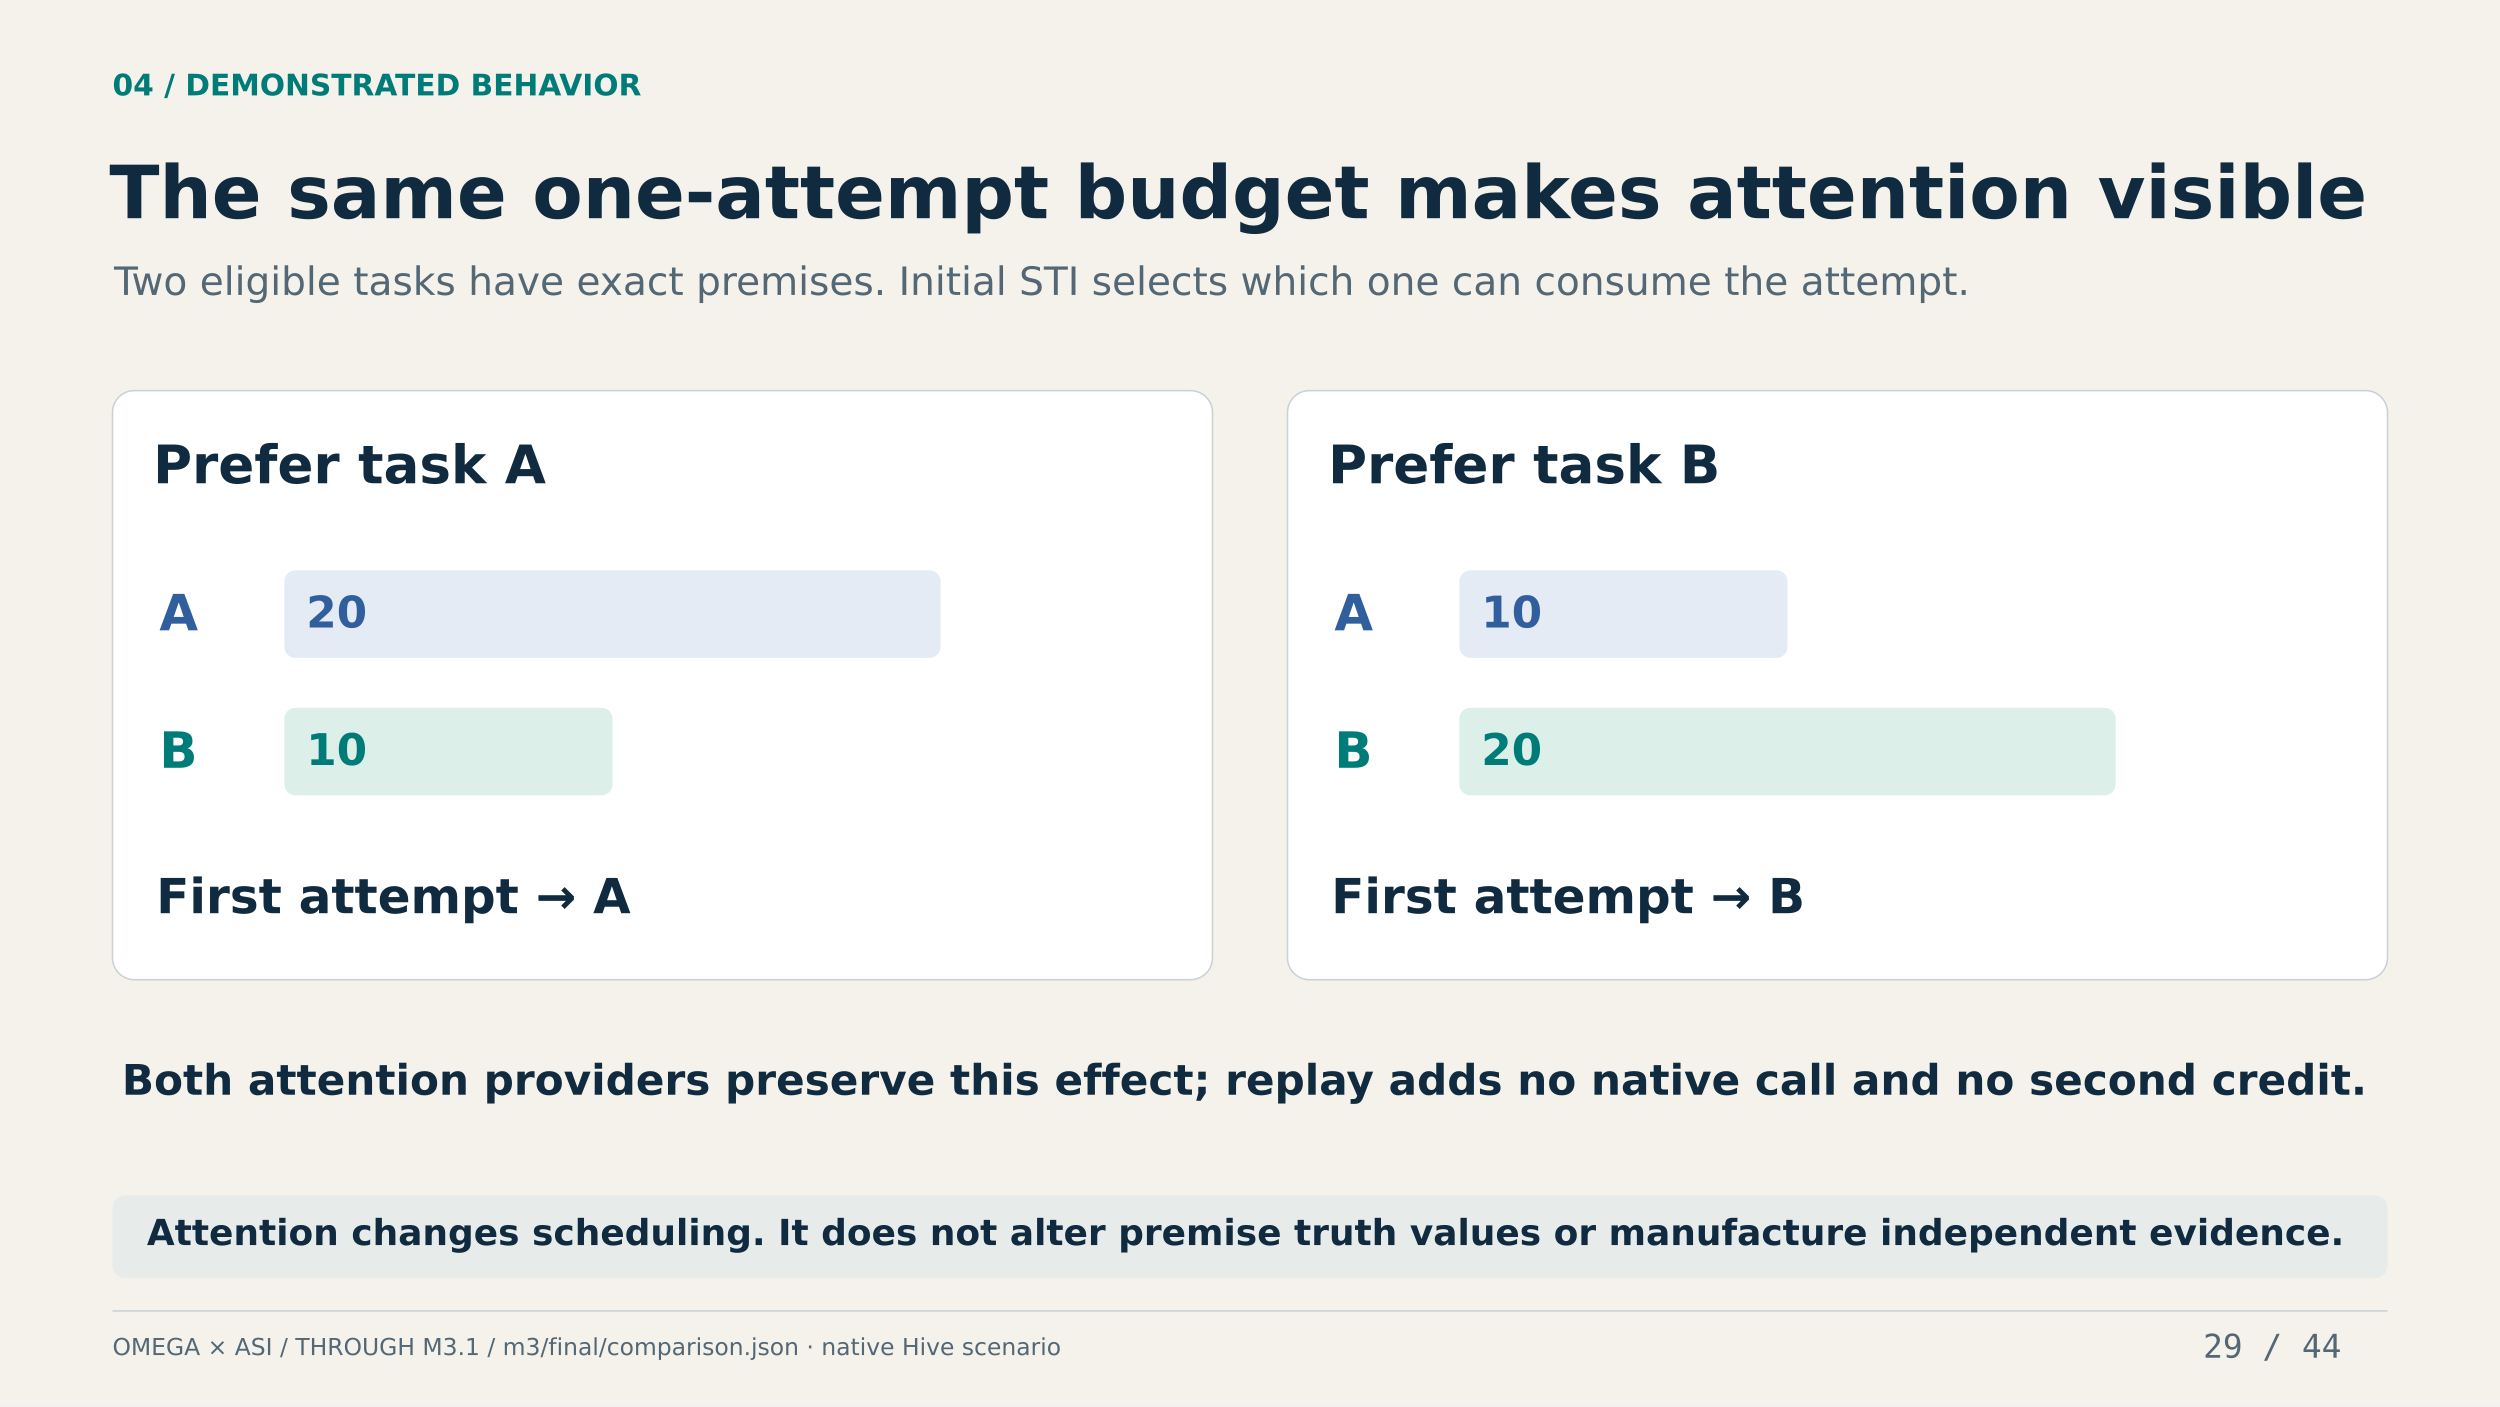
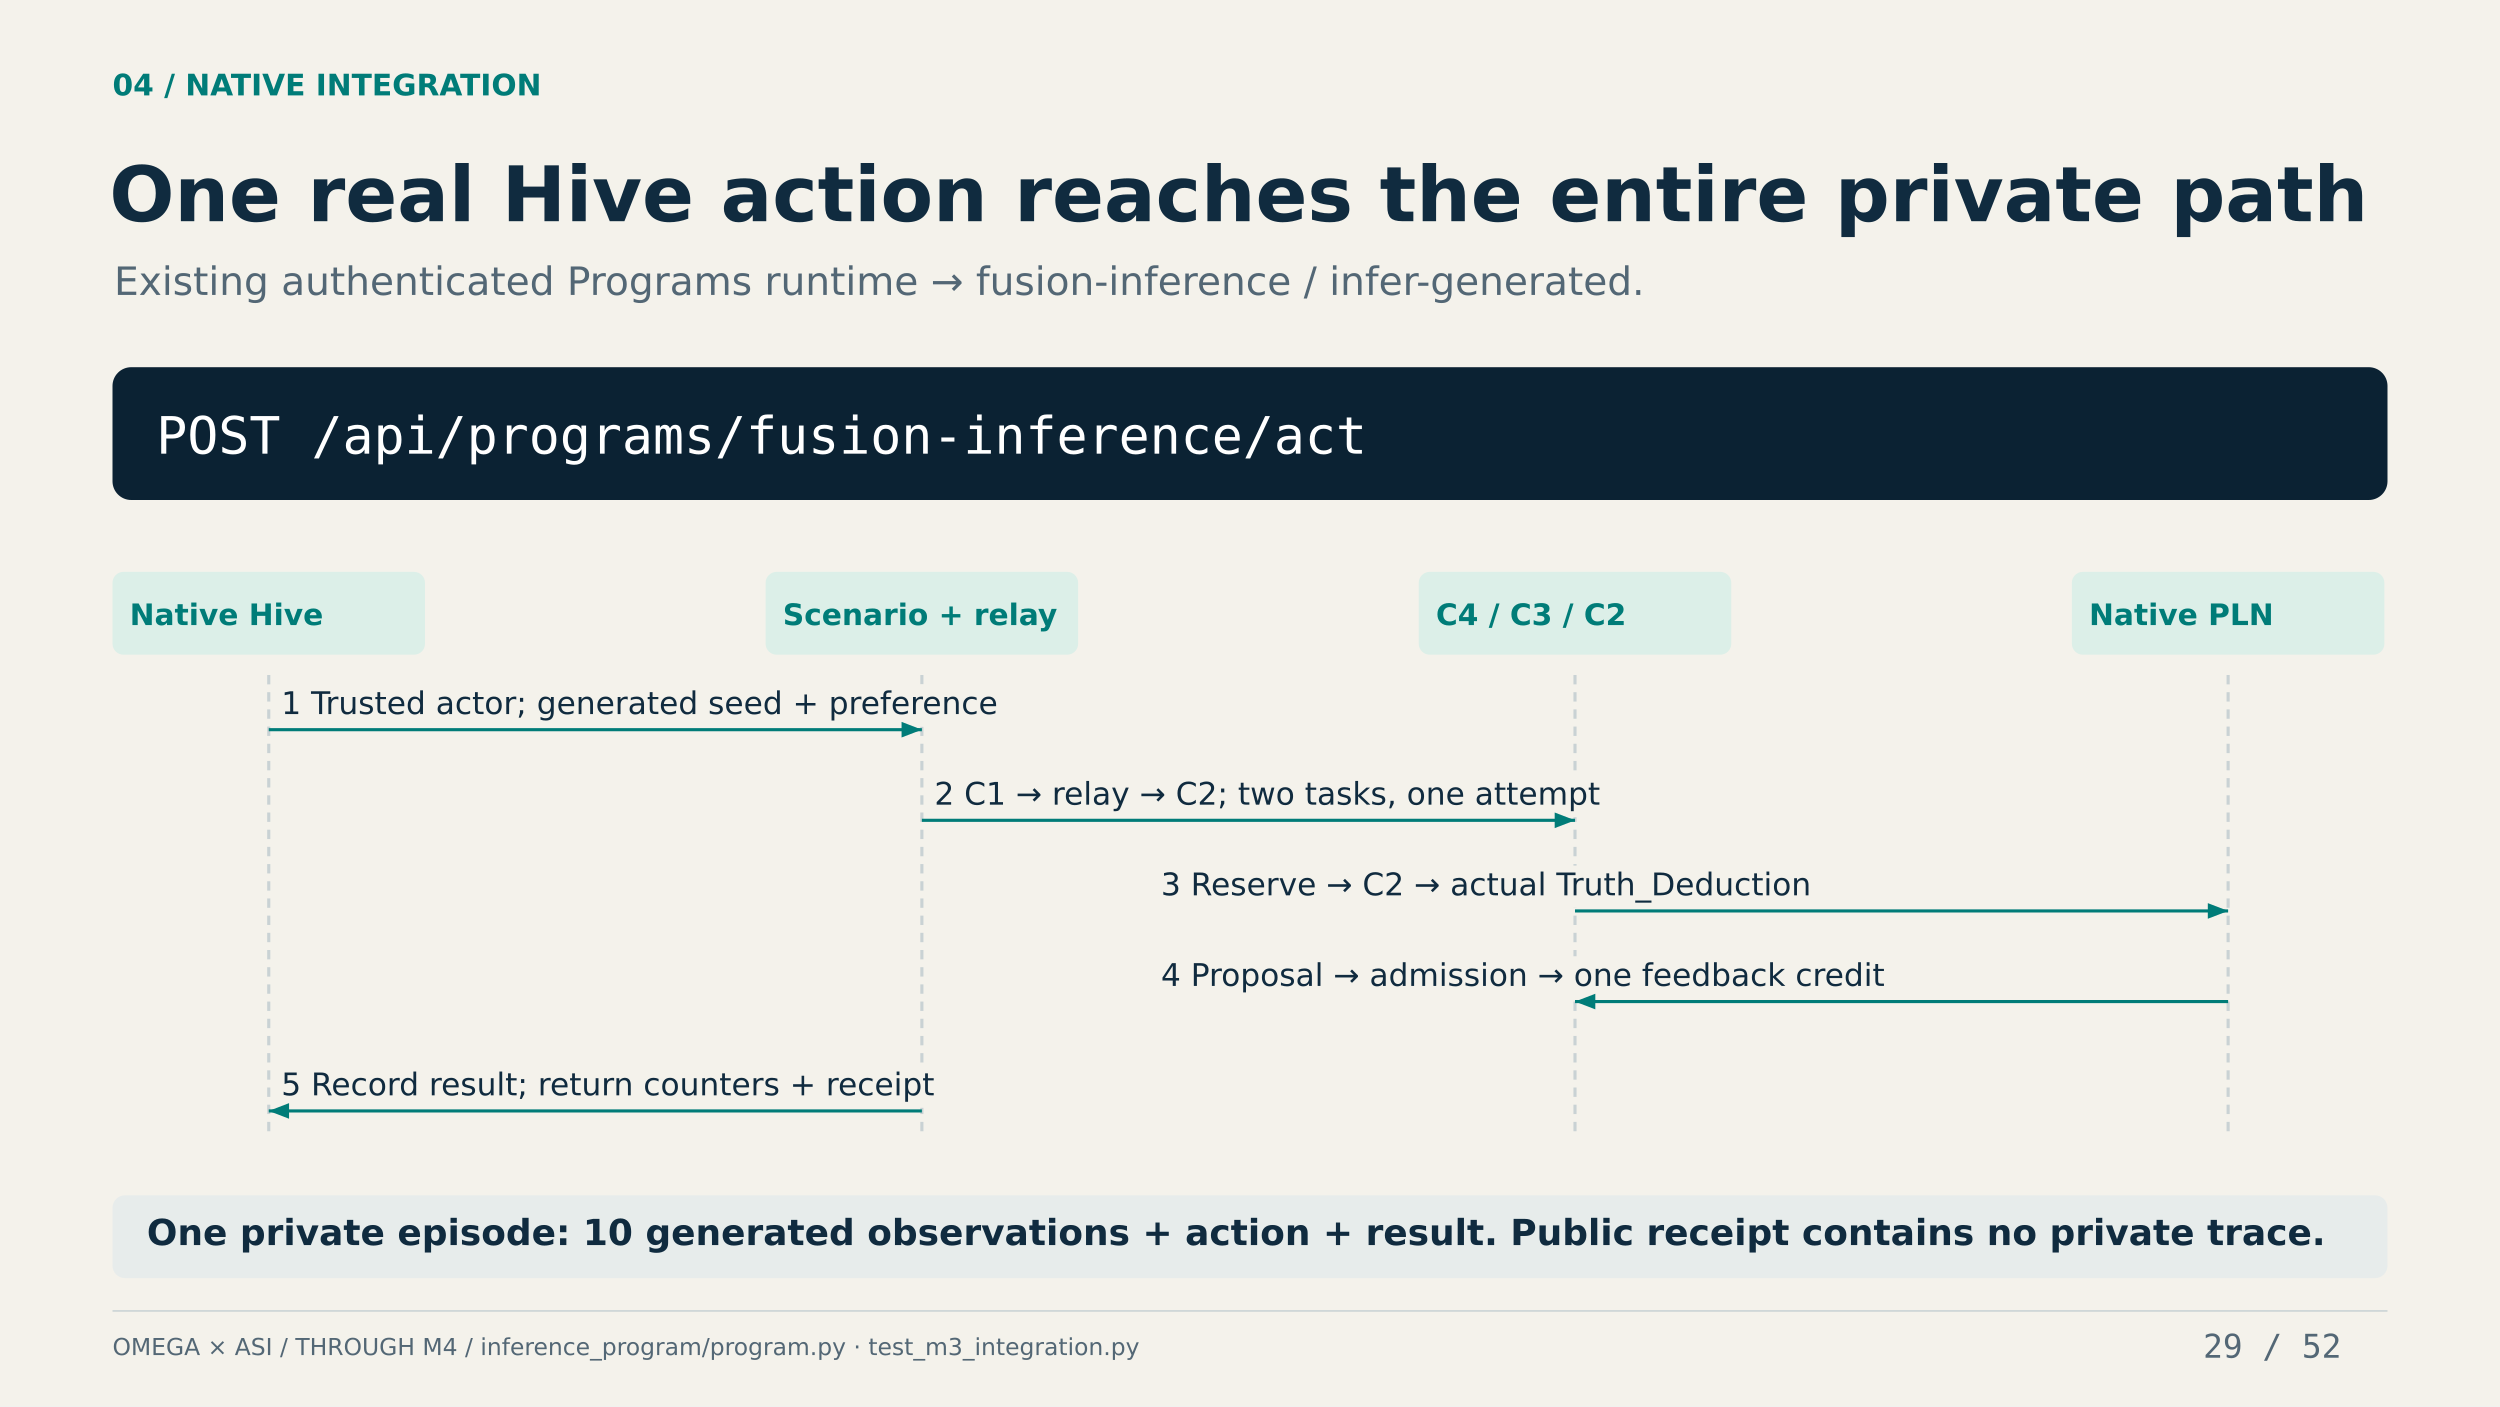
<svg xmlns="http://www.w3.org/2000/svg" width="1600" height="900" viewBox="0 0 1600 900" role="img" aria-labelledby="title desc">
  <rect width="1600" height="900" fill="#F4F2EB" />
-   <text x="72" y="61.05" font-family="DejaVu Sans" font-size="19" font-weight="700" fill="#007C78">04 / DEMONSTRATED BEHAVIOR</text>
-   <text x="70" y="139.65" font-family="DejaVu Sans" font-size="47" font-weight="700" fill="#102B3F">The same one-attempt budget makes attention visible</text>
-   <text x="73" y="188.75" font-family="DejaVu Sans" font-size="25" font-weight="400" fill="#536775">Two eligible tasks have exact premises. Initial STI selects which one can consume the attempt.</text>
-   <rect x="72" y="250" width="704" height="377" rx="14" fill="#FFFFFF" stroke="#C9D2D4" />
-   <text x="98" y="309.3" font-family="DejaVu Sans" font-size="34" font-weight="700" fill="#102B3F">Prefer task A</text>
-   <text x="102" y="403.4" font-family="DejaVu Sans" font-size="32" font-weight="700" fill="#315E9C">A</text>
-   <rect x="182" y="365" width="420" height="56" rx="7" fill="#E4EBF5" />
-   <text x="196" y="401.6" font-family="DejaVu Sans" font-size="28" font-weight="700" fill="#315E9C">20</text>
-   <text x="102" y="491.4" font-family="DejaVu Sans" font-size="32" font-weight="700" fill="#007C78">B</text>
-   <rect x="182" y="453" width="210" height="56" rx="7" fill="#DCEFE8" />
-   <text x="196" y="489.6" font-family="DejaVu Sans" font-size="28" font-weight="700" fill="#007C78">10</text>
-   <text x="100" y="584.45" font-family="DejaVu Sans" font-size="31" font-weight="700" fill="#102B3F">First attempt → A</text>
-   <rect x="824" y="250" width="704" height="377" rx="14" fill="#FFFFFF" stroke="#C9D2D4" />
-   <text x="850" y="309.3" font-family="DejaVu Sans" font-size="34" font-weight="700" fill="#102B3F">Prefer task B</text>
-   <text x="854" y="403.4" font-family="DejaVu Sans" font-size="32" font-weight="700" fill="#315E9C">A</text>
-   <rect x="934" y="365" width="210" height="56" rx="7" fill="#E4EBF5" />
-   <text x="948" y="401.6" font-family="DejaVu Sans" font-size="28" font-weight="700" fill="#315E9C">10</text>
-   <text x="854" y="491.4" font-family="DejaVu Sans" font-size="32" font-weight="700" fill="#007C78">B</text>
-   <rect x="934" y="453" width="420" height="56" rx="7" fill="#DCEFE8" />
-   <text x="948" y="489.6" font-family="DejaVu Sans" font-size="28" font-weight="700" fill="#007C78">20</text>
-   <text x="852" y="584.45" font-family="DejaVu Sans" font-size="31" font-weight="700" fill="#102B3F">First attempt → B</text>
-   <text x="78" y="700.65" font-family="DejaVu Sans" font-size="27" font-weight="700" fill="#102B3F">Both attention providers preserve this effect; replay adds no native call and no second credit.</text>
+   <text x="72" y="61.05" font-family="DejaVu Sans" font-size="19" font-weight="700" fill="#007C78">04 / NATIVE INTEGRATION</text>
+   <text x="70" y="141.55" font-family="DejaVu Sans" font-size="49" font-weight="700" fill="#102B3F">One real Hive action reaches the entire private path</text>
+   <text x="73" y="188.75" font-family="DejaVu Sans" font-size="25" font-weight="400" fill="#536775">Existing authenticated Programs runtime → fusion-inference / infer-generated.</text>
+   <rect x="72" y="235" width="1456" height="85" rx="12" fill="#0B2233" />
+   <text x="100" y="290.35" font-family="DejaVu Sans Mono" font-size="33" font-weight="400" fill="#FFFFFF">POST /api/programs/fusion-inference/act</text>
+   <rect x="72" y="366" width="200" height="53" rx="7" fill="#DCEFE8" />
+   <text x="83" y="400.05" font-family="DejaVu Sans" font-size="19" font-weight="700" fill="#007C78">Native Hive</text>
+   <line x1="172" y1="432" x2="172" y2="725" stroke="#C9D2D4" stroke-width="2" stroke-dasharray="6 5" />
+   <rect x="490" y="366" width="200" height="53" rx="7" fill="#DCEFE8" />
+   <text x="501" y="400.05" font-family="DejaVu Sans" font-size="19" font-weight="700" fill="#007C78">Scenario + relay</text>
+   <line x1="590" y1="432" x2="590" y2="725" stroke="#C9D2D4" stroke-width="2" stroke-dasharray="6 5" />
+   <rect x="908" y="366" width="200" height="53" rx="7" fill="#DCEFE8" />
+   <text x="919" y="400.05" font-family="DejaVu Sans" font-size="19" font-weight="700" fill="#007C78">C4 / C3 / C2</text>
+   <line x1="1008" y1="432" x2="1008" y2="725" stroke="#C9D2D4" stroke-width="2" stroke-dasharray="6 5" />
+   <rect x="1326" y="366" width="200" height="53" rx="7" fill="#DCEFE8" />
+   <text x="1337" y="400.05" font-family="DejaVu Sans" font-size="19" font-weight="700" fill="#007C78">Native PLN</text>
+   <line x1="1426" y1="432" x2="1426" y2="725" stroke="#C9D2D4" stroke-width="2" stroke-dasharray="6 5" />
+   <rect x="176" y="438" width="480.75" height="27" rx="0" fill="#F4F2EB" />
+   <text x="180" y="457.0" font-family="DejaVu Sans" font-size="20" font-weight="400" fill="#102B3F">1 Trusted actor; generated seed + preference</text>
+   <line x1="172" y1="467" x2="590" y2="467" stroke="#007C78" stroke-width="2" />
+   <polygon points="590,467 577.0,462.0 577.0,472.0" fill="#007C78" />
+   <rect x="594" y="496" width="444.9" height="27" rx="0" fill="#F4F2EB" />
+   <text x="598" y="515.0" font-family="DejaVu Sans" font-size="20" font-weight="400" fill="#102B3F">2 C1 → relay → C2; two tasks, one attempt</text>
+   <line x1="590" y1="525" x2="1008" y2="525" stroke="#007C78" stroke-width="2" />
+   <polygon points="1008,525 995.0,520.0 995.0,530.0" fill="#007C78" />
+   <rect x="739" y="554" width="438.318" height="27" rx="0" fill="#F4F2EB" />
+   <text x="743" y="573.0" font-family="DejaVu Sans" font-size="20" font-weight="400" fill="#102B3F">3 Reserve → C2 → actual Truth_Deduction</text>
+   <line x1="1008" y1="583" x2="1426" y2="583" stroke="#007C78" stroke-width="2" />
+   <polygon points="1426,583 1413.0,578.0 1413.0,588.0" fill="#007C78" />
+   <rect x="739" y="612" width="482.791" height="27" rx="0" fill="#F4F2EB" />
+   <text x="743" y="631.0" font-family="DejaVu Sans" font-size="20" font-weight="400" fill="#102B3F">4 Proposal → admission → one feedback credit</text>
+   <line x1="1426" y1="641" x2="1008" y2="641" stroke="#007C78" stroke-width="2" />
+   <polygon points="1008,641 1021.0,646.0 1021.0,636.0" fill="#007C78" />
+   <rect x="176" y="682" width="439.334" height="27" rx="0" fill="#F4F2EB" />
+   <text x="180" y="701.0" font-family="DejaVu Sans" font-size="20" font-weight="400" fill="#102B3F">5 Record result; return counters + receipt</text>
+   <line x1="590" y1="711" x2="172" y2="711" stroke="#007C78" stroke-width="2" />
+   <polygon points="172,711 185.0,716.0 185.0,706.0" fill="#007C78" />
  <rect x="72" y="765" width="1456" height="53" rx="8" fill="#E7ECEB" />
-   <text x="94" y="796.85" font-family="DejaVu Sans" font-size="23" font-weight="700" fill="#102B3F">Attention changes scheduling. It does not alter premise truth values or manufacture independent evidence.</text>
+   <text x="94" y="796.85" font-family="DejaVu Sans" font-size="23" font-weight="700" fill="#102B3F">One private episode: 10 generated observations + action + result. Public receipt contains no private trace.</text>
  <line x1="72" y1="839" x2="1528" y2="839" stroke="#C9D2D4" stroke-width="1" />
-   <text x="72" y="867.25" font-family="DejaVu Sans" font-size="15" font-weight="400" fill="#536775">OMEGA × ASI / THROUGH M3.1 / m3/final/comparison.json · native Hive scenario</text>
-   <text x="1410" y="868.95" font-family="DejaVu Sans Mono" font-size="21" font-weight="400" fill="#536775">29 / 44</text>
+   <text x="72" y="867.25" font-family="DejaVu Sans" font-size="15" font-weight="400" fill="#536775">OMEGA × ASI / THROUGH M4 / inference_program/program.py · test_m3_integration.py</text>
+   <text x="1410" y="868.95" font-family="DejaVu Sans Mono" font-size="21" font-weight="400" fill="#536775">29 / 52</text>
</svg>
